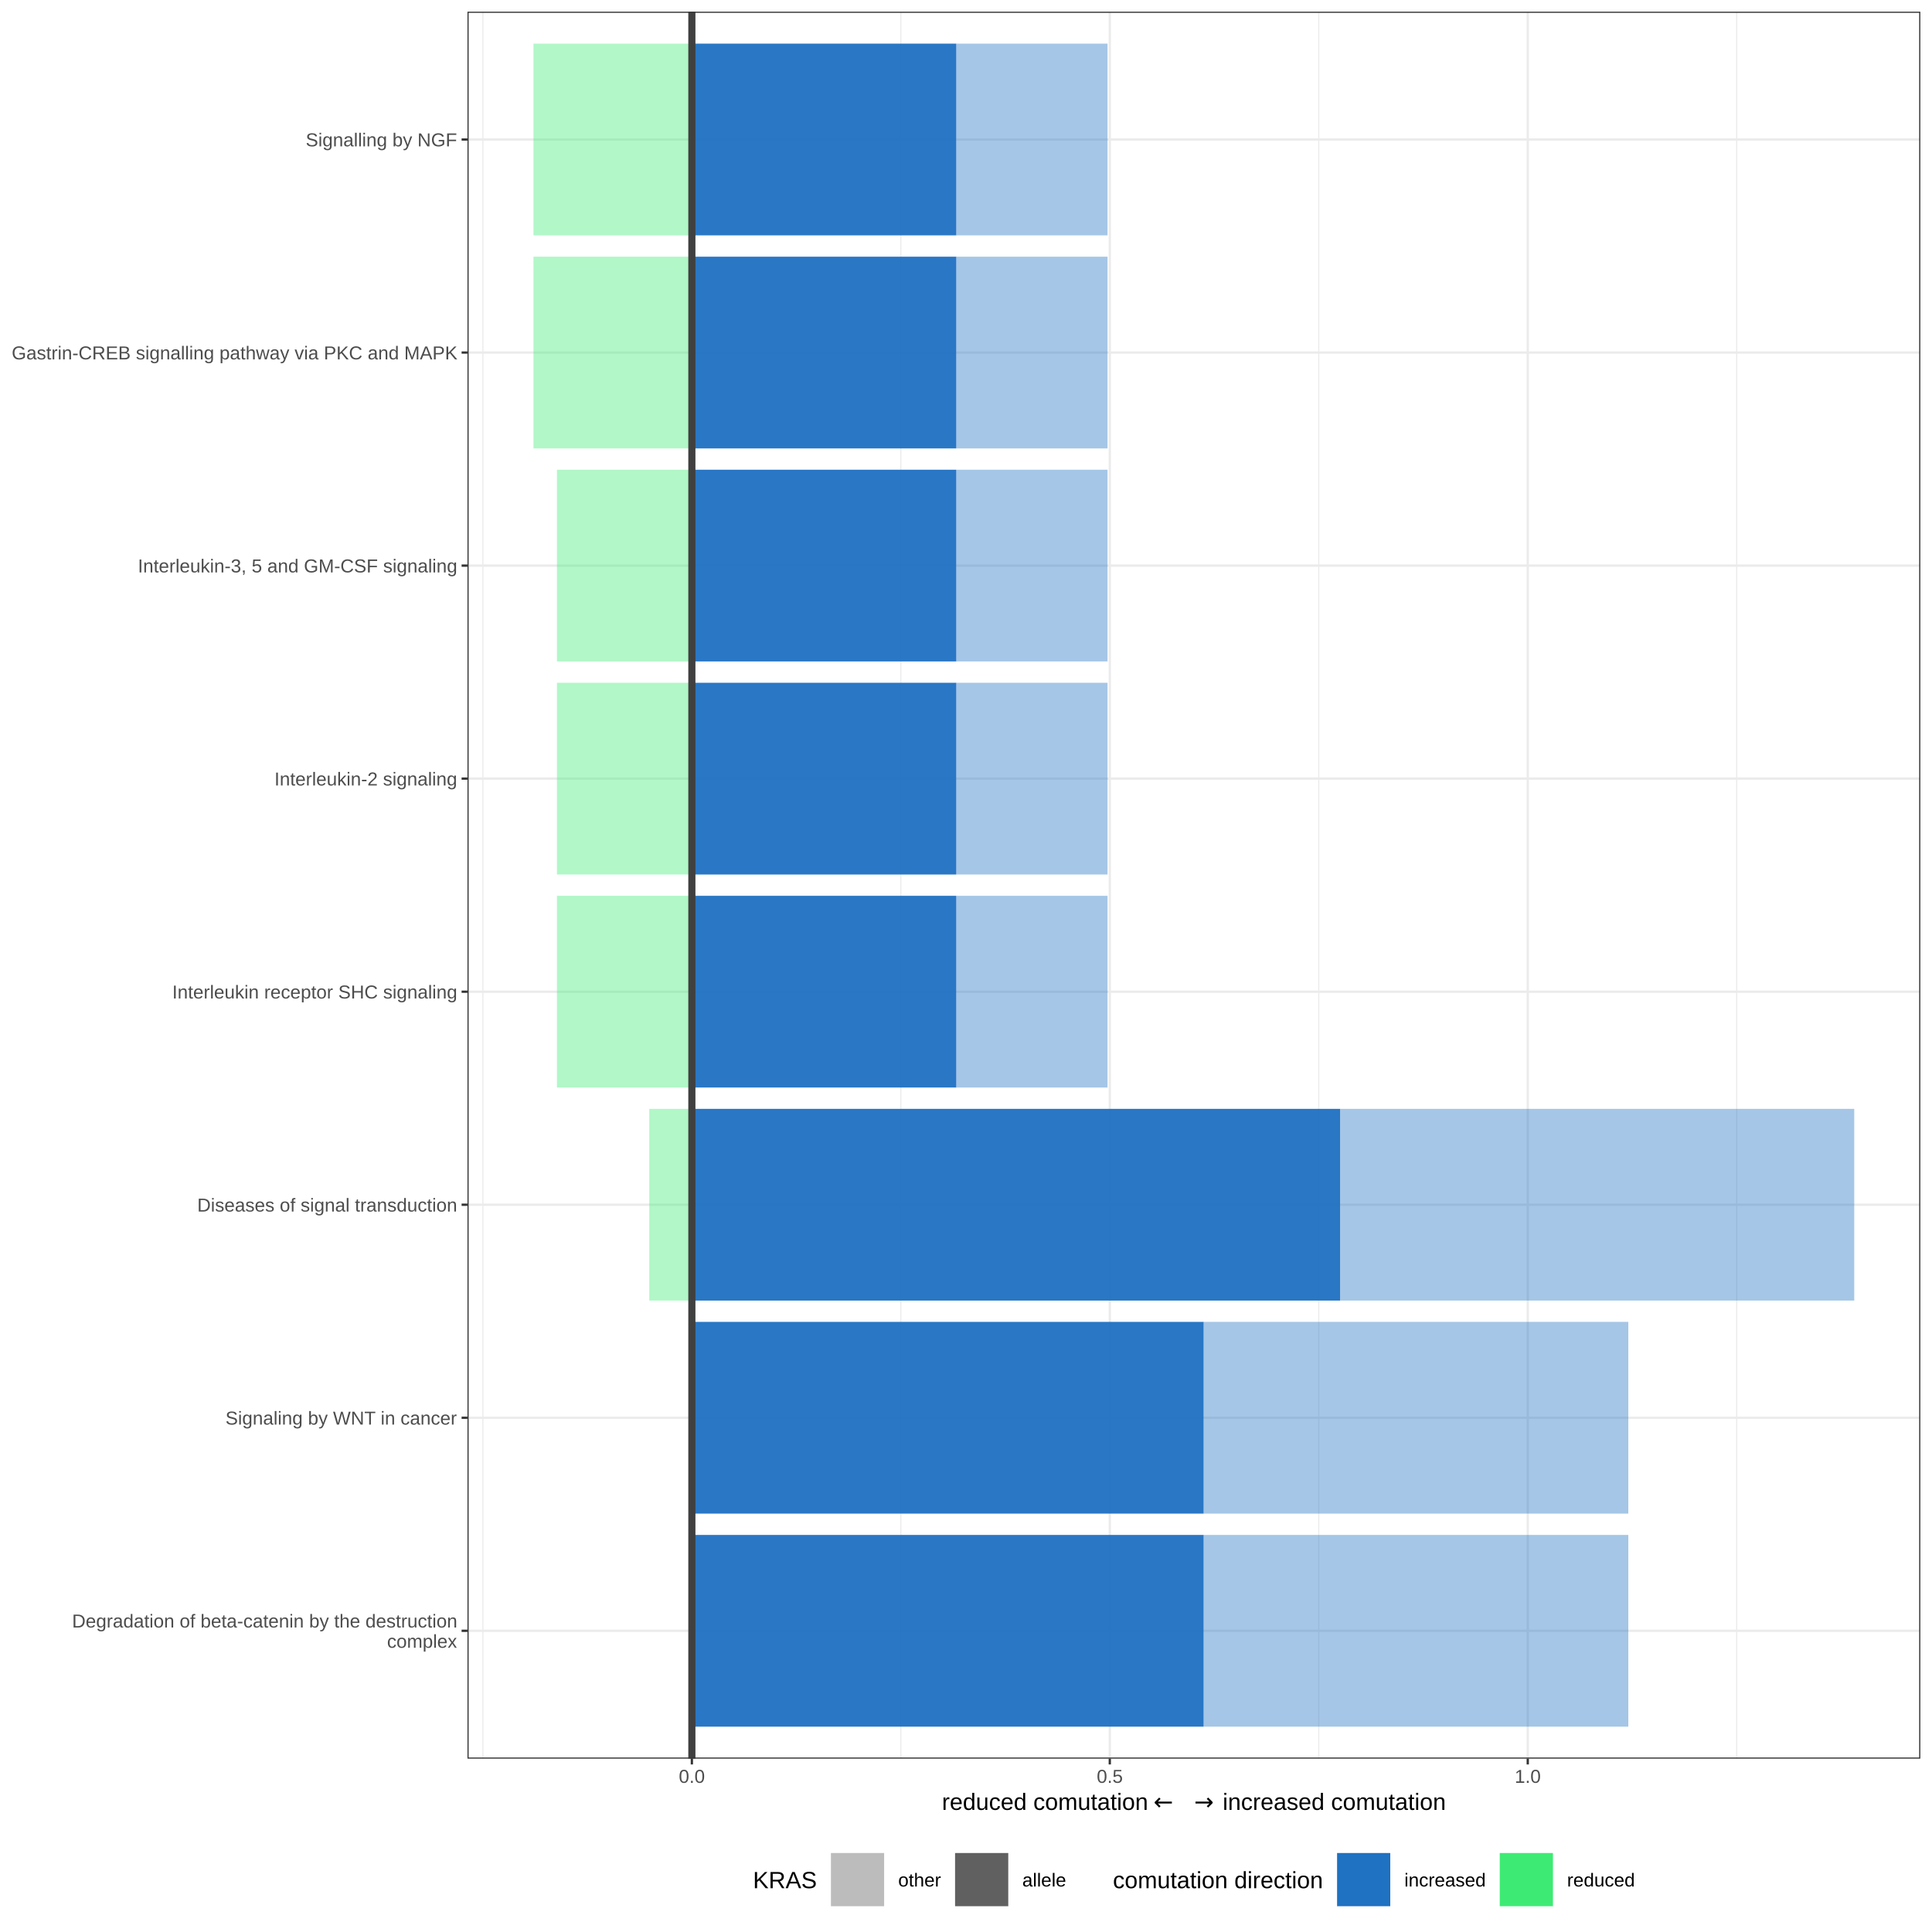
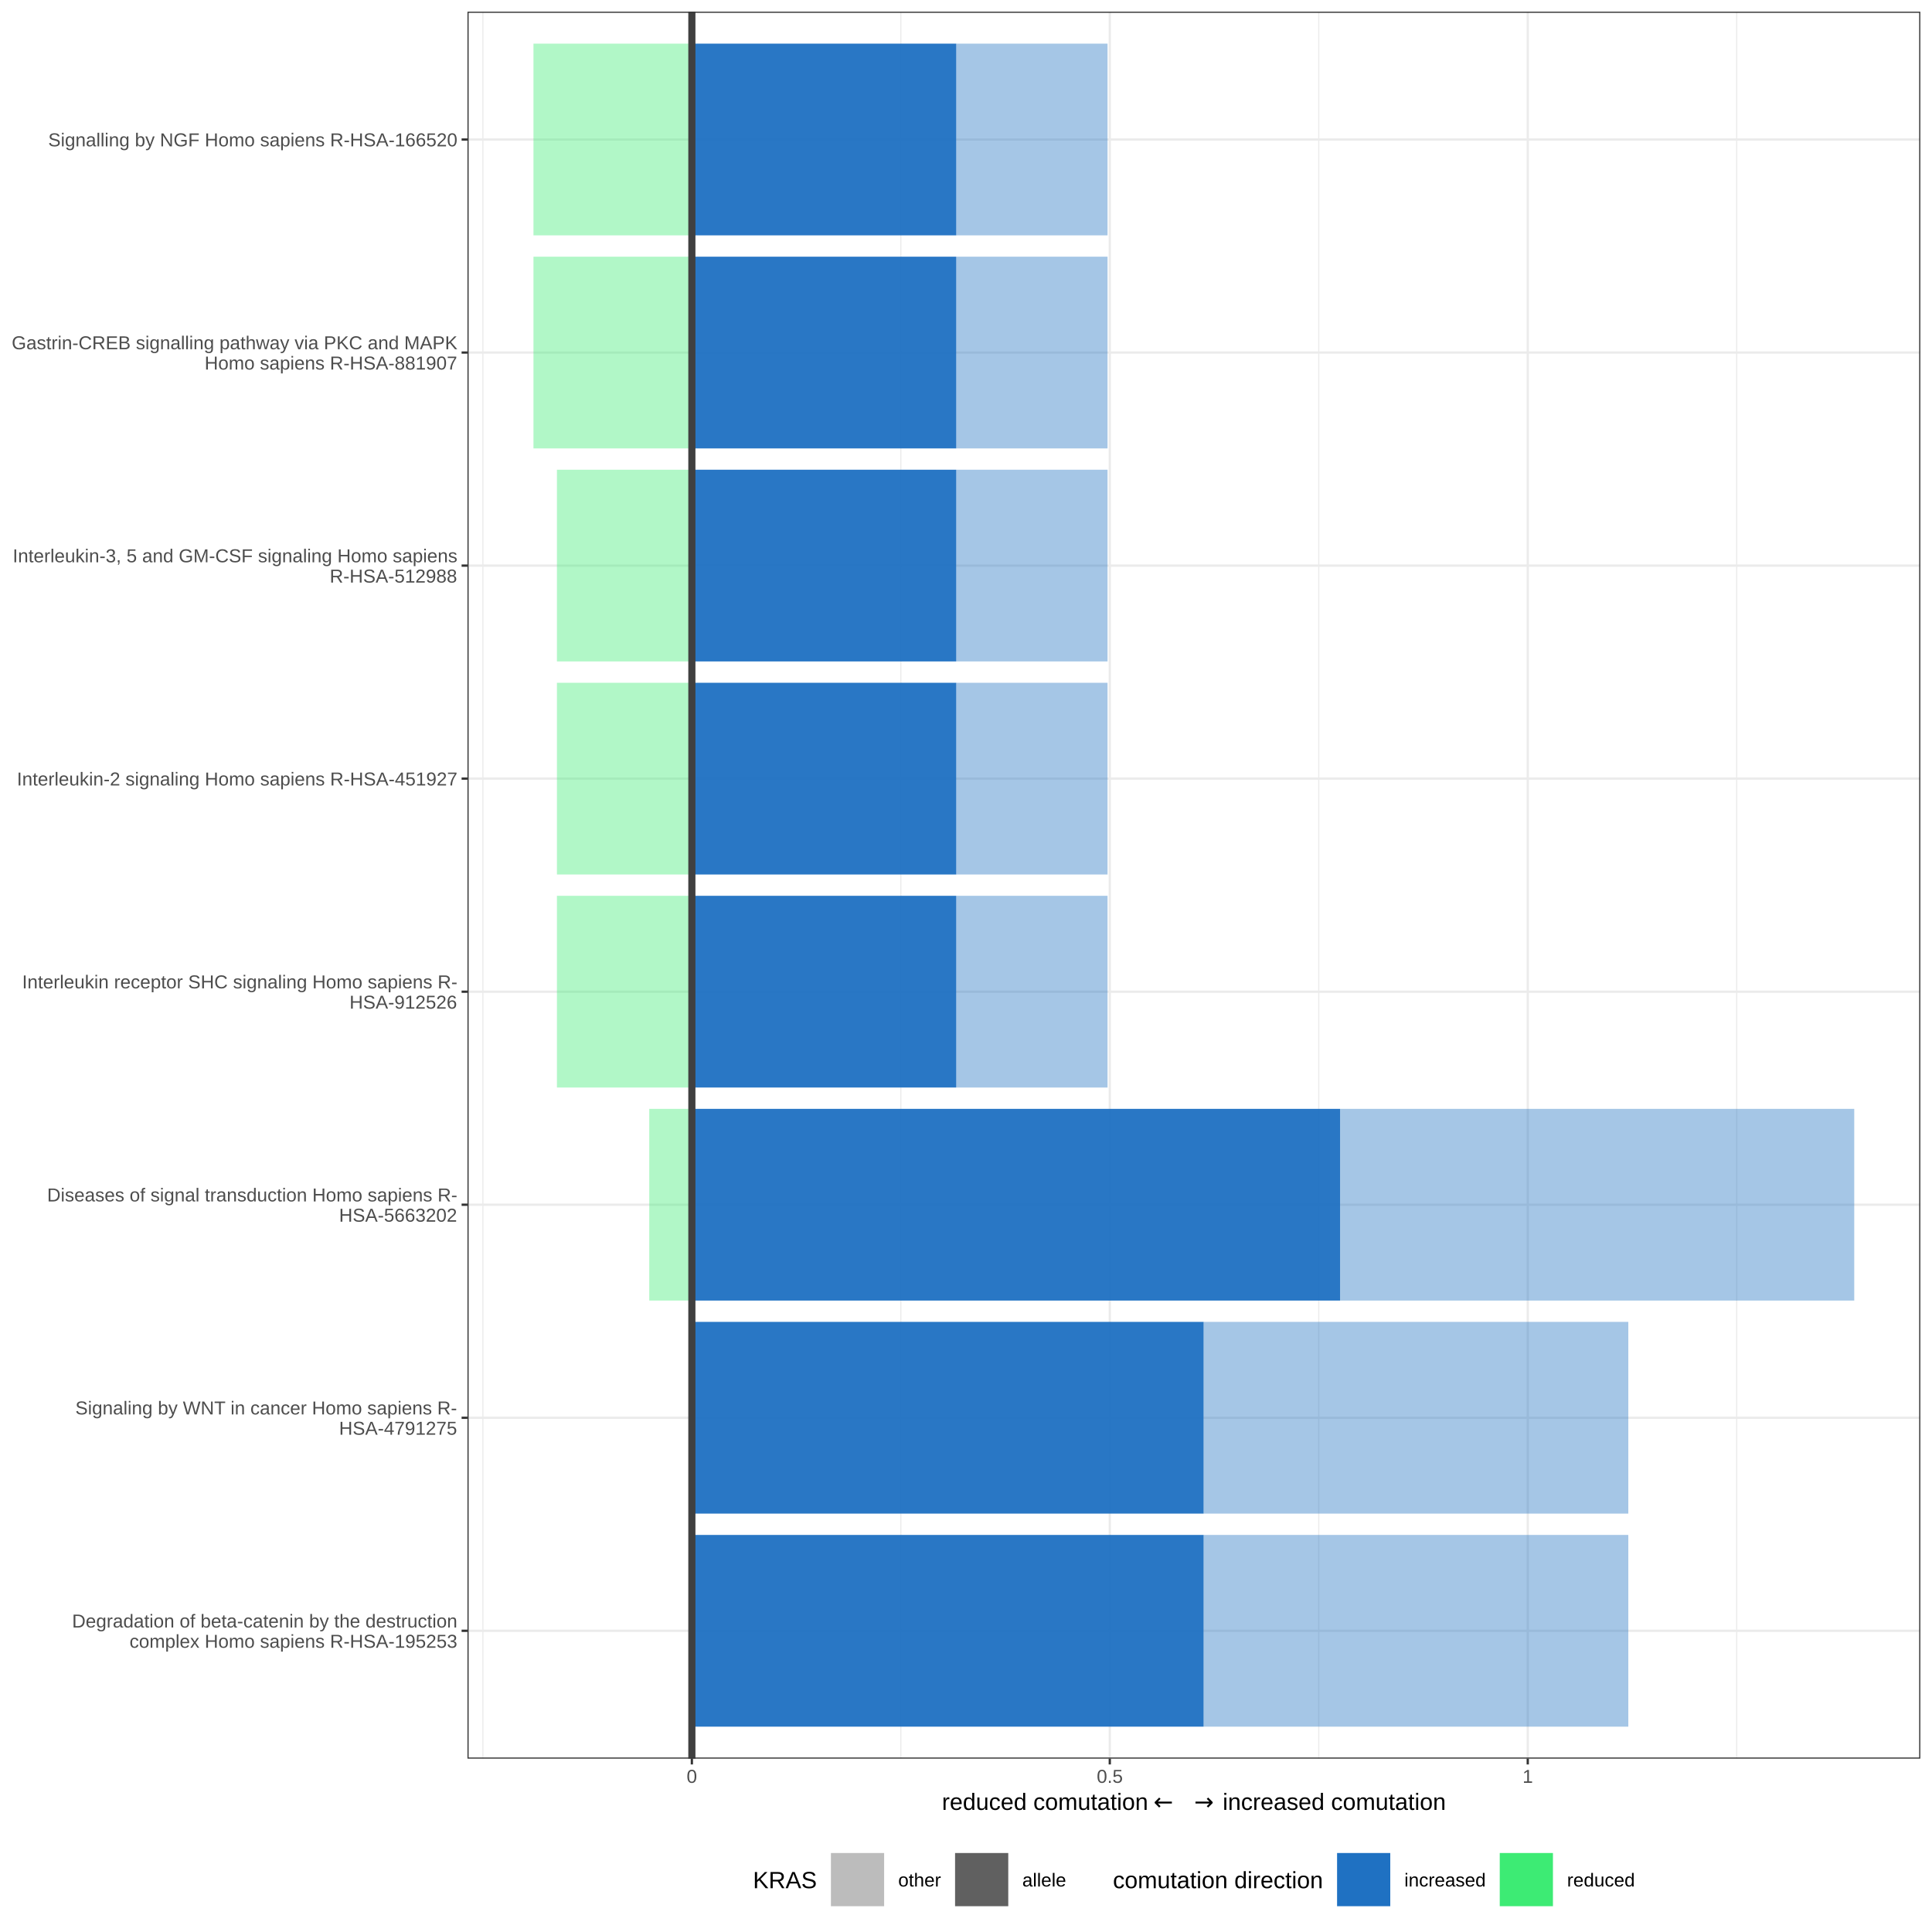
<svg xmlns="http://www.w3.org/2000/svg" viewBox="0 0 576.00 576.00">
  <defs>
    <style type="text/css">
    line, polyline, polygon, path, rect, circle {
      fill: none;
      stroke: #000000;
      stroke-linecap: round;
      stroke-linejoin: round;
      stroke-miterlimit: 10.00;
    }
  </style>
  </defs>
  <rect width="100%" height="100%" style="stroke: none; fill: #FFFFFF;" />
  <rect x="0.00" y="0.00" width="576.00" height="576.00" style="stroke-width: 0.68; stroke: #FFFFFF; fill: #FFFFFF;" />
  <defs>
    <clipPath id="cpMTM5LjM3fDU3Mi41MXw1MjQuMzF8My40OQ==">
      <rect x="139.37" y="3.49" width="433.15" height="520.82" />
    </clipPath>
  </defs>
  <rect x="139.37" y="3.49" width="433.15" height="520.82" style="stroke-width: 0.68; stroke: none; fill: #FFFFFF;" clip-path="url(#cpMTM5LjM3fDU3Mi41MXw1MjQuMzF8My40OQ==)" />
  <polyline points="143.97,524.31 143.97,3.49 " style="stroke-width: 0.34; stroke: #EBEBEB; stroke-linecap: butt;" clip-path="url(#cpMTM5LjM3fDU3Mi41MXw1MjQuMzF8My40OQ==)" />
  <polyline points="268.57,524.31 268.57,3.49 " style="stroke-width: 0.34; stroke: #EBEBEB; stroke-linecap: butt;" clip-path="url(#cpMTM5LjM3fDU3Mi41MXw1MjQuMzF8My40OQ==)" />
  <polyline points="393.17,524.31 393.17,3.49 " style="stroke-width: 0.34; stroke: #EBEBEB; stroke-linecap: butt;" clip-path="url(#cpMTM5LjM3fDU3Mi41MXw1MjQuMzF8My40OQ==)" />
  <polyline points="517.78,524.31 517.78,3.49 " style="stroke-width: 0.34; stroke: #EBEBEB; stroke-linecap: butt;" clip-path="url(#cpMTM5LjM3fDU3Mi41MXw1MjQuMzF8My40OQ==)" />
  <polyline points="139.37,486.20 572.51,486.20 " style="stroke-width: 0.68; stroke: #EBEBEB; stroke-linecap: butt;" clip-path="url(#cpMTM5LjM3fDU3Mi41MXw1MjQuMzF8My40OQ==)" />
  <polyline points="139.37,422.69 572.51,422.69 " style="stroke-width: 0.68; stroke: #EBEBEB; stroke-linecap: butt;" clip-path="url(#cpMTM5LjM3fDU3Mi41MXw1MjQuMzF8My40OQ==)" />
  <polyline points="139.37,359.17 572.51,359.17 " style="stroke-width: 0.68; stroke: #EBEBEB; stroke-linecap: butt;" clip-path="url(#cpMTM5LjM3fDU3Mi41MXw1MjQuMzF8My40OQ==)" />
  <polyline points="139.37,295.66 572.51,295.66 " style="stroke-width: 0.68; stroke: #EBEBEB; stroke-linecap: butt;" clip-path="url(#cpMTM5LjM3fDU3Mi41MXw1MjQuMzF8My40OQ==)" />
  <polyline points="139.37,232.14 572.51,232.14 " style="stroke-width: 0.68; stroke: #EBEBEB; stroke-linecap: butt;" clip-path="url(#cpMTM5LjM3fDU3Mi41MXw1MjQuMzF8My40OQ==)" />
  <polyline points="139.37,168.63 572.51,168.63 " style="stroke-width: 0.68; stroke: #EBEBEB; stroke-linecap: butt;" clip-path="url(#cpMTM5LjM3fDU3Mi41MXw1MjQuMzF8My40OQ==)" />
  <polyline points="139.37,105.11 572.51,105.11 " style="stroke-width: 0.68; stroke: #EBEBEB; stroke-linecap: butt;" clip-path="url(#cpMTM5LjM3fDU3Mi41MXw1MjQuMzF8My40OQ==)" />
  <polyline points="139.37,41.60 572.51,41.60 " style="stroke-width: 0.68; stroke: #EBEBEB; stroke-linecap: butt;" clip-path="url(#cpMTM5LjM3fDU3Mi41MXw1MjQuMzF8My40OQ==)" />
  <polyline points="206.27,524.31 206.27,3.49 " style="stroke-width: 0.68; stroke: #EBEBEB; stroke-linecap: butt;" clip-path="url(#cpMTM5LjM3fDU3Mi41MXw1MjQuMzF8My40OQ==)" />
  <polyline points="330.87,524.31 330.87,3.49 " style="stroke-width: 0.68; stroke: #EBEBEB; stroke-linecap: butt;" clip-path="url(#cpMTM5LjM3fDU3Mi41MXw1MjQuMzF8My40OQ==)" />
  <polyline points="455.48,524.31 455.48,3.49 " style="stroke-width: 0.68; stroke: #EBEBEB; stroke-linecap: butt;" clip-path="url(#cpMTM5LjM3fDU3Mi41MXw1MjQuMzF8My40OQ==)" />
+   <rect x="206.27" y="330.59" width="193.26" height="57.16" style="stroke-width: 1.07; stroke: none; stroke-linecap: square; stroke-linejoin: miter; fill: #1F71C2; fill-opacity: 0.95;" clip-path="url(#cpMTM5LjM3fDU3Mi41MXw1MjQuMzF8My40OQ==)" />
+   <rect x="206.27" y="330.59" width="0.00" height="57.16" style="stroke-width: 1.07; stroke: none; stroke-linecap: square; stroke-linejoin: miter; fill: #3DEB74; fill-opacity: 0.95;" clip-path="url(#cpMTM5LjM3fDU3Mi41MXw1MjQuMzF8My40OQ==)" />
+   <rect x="399.53" y="330.59" width="153.29" height="57.16" style="stroke-width: 1.07; stroke: none; stroke-linecap: square; stroke-linejoin: miter; fill: #1F71C2; fill-opacity: 0.40;" clip-path="url(#cpMTM5LjM3fDU3Mi41MXw1MjQuMzF8My40OQ==)" />
+   <rect x="193.57" y="330.59" width="12.70" height="57.16" style="stroke-width: 1.07; stroke: none; stroke-linecap: square; stroke-linejoin: miter; fill: #3DEB74; fill-opacity: 0.40;" clip-path="url(#cpMTM5LjM3fDU3Mi41MXw1MjQuMzF8My40OQ==)" />
+   <rect x="206.27" y="394.10" width="152.58" height="57.16" style="stroke-width: 1.07; stroke: none; stroke-linecap: square; stroke-linejoin: miter; fill: #1F71C2; fill-opacity: 0.95;" clip-path="url(#cpMTM5LjM3fDU3Mi41MXw1MjQuMzF8My40OQ==)" />
+   <rect x="206.27" y="394.10" width="0.00" height="57.16" style="stroke-width: 1.07; stroke: none; stroke-linecap: square; stroke-linejoin: miter; fill: #3DEB74; fill-opacity: 0.95;" clip-path="url(#cpMTM5LjM3fDU3Mi41MXw1MjQuMzF8My40OQ==)" />
+   <rect x="358.85" y="394.10" width="126.61" height="57.16" style="stroke-width: 1.07; stroke: none; stroke-linecap: square; stroke-linejoin: miter; fill: #1F71C2; fill-opacity: 0.40;" clip-path="url(#cpMTM5LjM3fDU3Mi41MXw1MjQuMzF8My40OQ==)" />
+   <rect x="206.27" y="394.10" width="0.00" height="57.16" style="stroke-width: 1.07; stroke: none; stroke-linecap: square; stroke-linejoin: miter; fill: #3DEB74; fill-opacity: 0.40;" clip-path="url(#cpMTM5LjM3fDU3Mi41MXw1MjQuMzF8My40OQ==)" />
+   <rect x="206.27" y="457.62" width="152.58" height="57.16" style="stroke-width: 1.07; stroke: none; stroke-linecap: square; stroke-linejoin: miter; fill: #1F71C2; fill-opacity: 0.95;" clip-path="url(#cpMTM5LjM3fDU3Mi41MXw1MjQuMzF8My40OQ==)" />
  <rect x="206.27" y="457.62" width="0.00" height="57.16" style="stroke-width: 1.07; stroke: none; stroke-linecap: square; stroke-linejoin: miter; fill: #3DEB74; fill-opacity: 0.95;" clip-path="url(#cpMTM5LjM3fDU3Mi41MXw1MjQuMzF8My40OQ==)" />
+   <rect x="358.85" y="457.62" width="126.61" height="57.16" style="stroke-width: 1.07; stroke: none; stroke-linecap: square; stroke-linejoin: miter; fill: #1F71C2; fill-opacity: 0.40;" clip-path="url(#cpMTM5LjM3fDU3Mi41MXw1MjQuMzF8My40OQ==)" />
  <rect x="206.27" y="457.62" width="0.00" height="57.16" style="stroke-width: 1.07; stroke: none; stroke-linecap: square; stroke-linejoin: miter; fill: #3DEB74; fill-opacity: 0.40;" clip-path="url(#cpMTM5LjM3fDU3Mi41MXw1MjQuMzF8My40OQ==)" />
-   <rect x="206.27" y="457.62" width="152.58" height="57.16" style="stroke-width: 1.07; stroke: none; stroke-linecap: square; stroke-linejoin: miter; fill: #1F71C2; fill-opacity: 0.95;" clip-path="url(#cpMTM5LjM3fDU3Mi41MXw1MjQuMzF8My40OQ==)" />
-   <rect x="193.57" y="330.59" width="12.70" height="57.16" style="stroke-width: 1.07; stroke: none; stroke-linecap: square; stroke-linejoin: miter; fill: #3DEB74; fill-opacity: 0.40;" clip-path="url(#cpMTM5LjM3fDU3Mi41MXw1MjQuMzF8My40OQ==)" />
-   <rect x="358.85" y="457.62" width="126.61" height="57.16" style="stroke-width: 1.07; stroke: none; stroke-linecap: square; stroke-linejoin: miter; fill: #1F71C2; fill-opacity: 0.40;" clip-path="url(#cpMTM5LjM3fDU3Mi41MXw1MjQuMzF8My40OQ==)" />
-   <rect x="206.27" y="394.10" width="0.00" height="57.16" style="stroke-width: 1.07; stroke: none; stroke-linecap: square; stroke-linejoin: miter; fill: #3DEB74; fill-opacity: 0.95;" clip-path="url(#cpMTM5LjM3fDU3Mi41MXw1MjQuMzF8My40OQ==)" />
-   <rect x="206.27" y="394.10" width="0.00" height="57.16" style="stroke-width: 1.07; stroke: none; stroke-linecap: square; stroke-linejoin: miter; fill: #3DEB74; fill-opacity: 0.40;" clip-path="url(#cpMTM5LjM3fDU3Mi41MXw1MjQuMzF8My40OQ==)" />
-   <rect x="206.27" y="394.10" width="152.58" height="57.16" style="stroke-width: 1.07; stroke: none; stroke-linecap: square; stroke-linejoin: miter; fill: #1F71C2; fill-opacity: 0.95;" clip-path="url(#cpMTM5LjM3fDU3Mi41MXw1MjQuMzF8My40OQ==)" />
-   <rect x="358.85" y="394.10" width="126.61" height="57.16" style="stroke-width: 1.07; stroke: none; stroke-linecap: square; stroke-linejoin: miter; fill: #1F71C2; fill-opacity: 0.40;" clip-path="url(#cpMTM5LjM3fDU3Mi41MXw1MjQuMzF8My40OQ==)" />
-   <rect x="206.27" y="330.59" width="0.00" height="57.16" style="stroke-width: 1.07; stroke: none; stroke-linecap: square; stroke-linejoin: miter; fill: #3DEB74; fill-opacity: 0.95;" clip-path="url(#cpMTM5LjM3fDU3Mi41MXw1MjQuMzF8My40OQ==)" />
-   <rect x="206.27" y="330.59" width="193.26" height="57.16" style="stroke-width: 1.07; stroke: none; stroke-linecap: square; stroke-linejoin: miter; fill: #1F71C2; fill-opacity: 0.95;" clip-path="url(#cpMTM5LjM3fDU3Mi41MXw1MjQuMzF8My40OQ==)" />
-   <rect x="399.53" y="330.59" width="153.29" height="57.16" style="stroke-width: 1.07; stroke: none; stroke-linecap: square; stroke-linejoin: miter; fill: #1F71C2; fill-opacity: 0.40;" clip-path="url(#cpMTM5LjM3fDU3Mi41MXw1MjQuMzF8My40OQ==)" />
+   <rect x="206.27" y="267.07" width="78.83" height="57.16" style="stroke-width: 1.07; stroke: none; stroke-linecap: square; stroke-linejoin: miter; fill: #1F71C2; fill-opacity: 0.95;" clip-path="url(#cpMTM5LjM3fDU3Mi41MXw1MjQuMzF8My40OQ==)" />
  <rect x="206.27" y="267.07" width="0.00" height="57.16" style="stroke-width: 1.07; stroke: none; stroke-linecap: square; stroke-linejoin: miter; fill: #3DEB74; fill-opacity: 0.95;" clip-path="url(#cpMTM5LjM3fDU3Mi41MXw1MjQuMzF8My40OQ==)" />
-   <rect x="206.27" y="267.07" width="78.83" height="57.16" style="stroke-width: 1.07; stroke: none; stroke-linecap: square; stroke-linejoin: miter; fill: #1F71C2; fill-opacity: 0.95;" clip-path="url(#cpMTM5LjM3fDU3Mi41MXw1MjQuMzF8My40OQ==)" />
  <rect x="285.10" y="267.07" width="45.10" height="57.16" style="stroke-width: 1.07; stroke: none; stroke-linecap: square; stroke-linejoin: miter; fill: #1F71C2; fill-opacity: 0.40;" clip-path="url(#cpMTM5LjM3fDU3Mi41MXw1MjQuMzF8My40OQ==)" />
  <rect x="166.04" y="267.07" width="40.23" height="57.16" style="stroke-width: 1.07; stroke: none; stroke-linecap: square; stroke-linejoin: miter; fill: #3DEB74; fill-opacity: 0.40;" clip-path="url(#cpMTM5LjM3fDU3Mi41MXw1MjQuMzF8My40OQ==)" />
+   <rect x="206.27" y="76.53" width="78.83" height="57.16" style="stroke-width: 1.07; stroke: none; stroke-linecap: square; stroke-linejoin: miter; fill: #1F71C2; fill-opacity: 0.95;" clip-path="url(#cpMTM5LjM3fDU3Mi41MXw1MjQuMzF8My40OQ==)" />
+   <rect x="206.27" y="76.53" width="0.00" height="57.16" style="stroke-width: 1.07; stroke: none; stroke-linecap: square; stroke-linejoin: miter; fill: #3DEB74; fill-opacity: 0.95;" clip-path="url(#cpMTM5LjM3fDU3Mi41MXw1MjQuMzF8My40OQ==)" />
+   <rect x="285.10" y="76.53" width="45.10" height="57.16" style="stroke-width: 1.07; stroke: none; stroke-linecap: square; stroke-linejoin: miter; fill: #1F71C2; fill-opacity: 0.40;" clip-path="url(#cpMTM5LjM3fDU3Mi41MXw1MjQuMzF8My40OQ==)" />
+   <rect x="159.05" y="76.53" width="47.22" height="57.16" style="stroke-width: 1.07; stroke: none; stroke-linecap: square; stroke-linejoin: miter; fill: #3DEB74; fill-opacity: 0.40;" clip-path="url(#cpMTM5LjM3fDU3Mi41MXw1MjQuMzF8My40OQ==)" />
+   <rect x="206.27" y="203.56" width="78.83" height="57.16" style="stroke-width: 1.07; stroke: none; stroke-linecap: square; stroke-linejoin: miter; fill: #1F71C2; fill-opacity: 0.95;" clip-path="url(#cpMTM5LjM3fDU3Mi41MXw1MjQuMzF8My40OQ==)" />
  <rect x="206.27" y="203.56" width="0.00" height="57.16" style="stroke-width: 1.07; stroke: none; stroke-linecap: square; stroke-linejoin: miter; fill: #3DEB74; fill-opacity: 0.95;" clip-path="url(#cpMTM5LjM3fDU3Mi41MXw1MjQuMzF8My40OQ==)" />
-   <rect x="206.27" y="203.56" width="78.83" height="57.16" style="stroke-width: 1.07; stroke: none; stroke-linecap: square; stroke-linejoin: miter; fill: #1F71C2; fill-opacity: 0.95;" clip-path="url(#cpMTM5LjM3fDU3Mi41MXw1MjQuMzF8My40OQ==)" />
  <rect x="285.10" y="203.56" width="45.10" height="57.16" style="stroke-width: 1.07; stroke: none; stroke-linecap: square; stroke-linejoin: miter; fill: #1F71C2; fill-opacity: 0.40;" clip-path="url(#cpMTM5LjM3fDU3Mi41MXw1MjQuMzF8My40OQ==)" />
  <rect x="166.04" y="203.56" width="40.23" height="57.16" style="stroke-width: 1.07; stroke: none; stroke-linecap: square; stroke-linejoin: miter; fill: #3DEB74; fill-opacity: 0.40;" clip-path="url(#cpMTM5LjM3fDU3Mi41MXw1MjQuMzF8My40OQ==)" />
+   <rect x="206.27" y="13.01" width="78.83" height="57.16" style="stroke-width: 1.07; stroke: none; stroke-linecap: square; stroke-linejoin: miter; fill: #1F71C2; fill-opacity: 0.95;" clip-path="url(#cpMTM5LjM3fDU3Mi41MXw1MjQuMzF8My40OQ==)" />
+   <rect x="206.27" y="13.01" width="0.00" height="57.16" style="stroke-width: 1.07; stroke: none; stroke-linecap: square; stroke-linejoin: miter; fill: #3DEB74; fill-opacity: 0.95;" clip-path="url(#cpMTM5LjM3fDU3Mi41MXw1MjQuMzF8My40OQ==)" />
+   <rect x="285.10" y="13.01" width="45.10" height="57.16" style="stroke-width: 1.07; stroke: none; stroke-linecap: square; stroke-linejoin: miter; fill: #1F71C2; fill-opacity: 0.40;" clip-path="url(#cpMTM5LjM3fDU3Mi41MXw1MjQuMzF8My40OQ==)" />
+   <rect x="159.05" y="13.01" width="47.22" height="57.16" style="stroke-width: 1.07; stroke: none; stroke-linecap: square; stroke-linejoin: miter; fill: #3DEB74; fill-opacity: 0.40;" clip-path="url(#cpMTM5LjM3fDU3Mi41MXw1MjQuMzF8My40OQ==)" />
+   <rect x="206.27" y="140.04" width="78.83" height="57.16" style="stroke-width: 1.07; stroke: none; stroke-linecap: square; stroke-linejoin: miter; fill: #1F71C2; fill-opacity: 0.95;" clip-path="url(#cpMTM5LjM3fDU3Mi41MXw1MjQuMzF8My40OQ==)" />
  <rect x="206.27" y="140.04" width="0.00" height="57.16" style="stroke-width: 1.07; stroke: none; stroke-linecap: square; stroke-linejoin: miter; fill: #3DEB74; fill-opacity: 0.95;" clip-path="url(#cpMTM5LjM3fDU3Mi41MXw1MjQuMzF8My40OQ==)" />
-   <rect x="206.27" y="140.04" width="78.83" height="57.16" style="stroke-width: 1.07; stroke: none; stroke-linecap: square; stroke-linejoin: miter; fill: #1F71C2; fill-opacity: 0.95;" clip-path="url(#cpMTM5LjM3fDU3Mi41MXw1MjQuMzF8My40OQ==)" />
  <rect x="285.10" y="140.04" width="45.10" height="57.16" style="stroke-width: 1.07; stroke: none; stroke-linecap: square; stroke-linejoin: miter; fill: #1F71C2; fill-opacity: 0.40;" clip-path="url(#cpMTM5LjM3fDU3Mi41MXw1MjQuMzF8My40OQ==)" />
  <rect x="166.04" y="140.04" width="40.23" height="57.16" style="stroke-width: 1.07; stroke: none; stroke-linecap: square; stroke-linejoin: miter; fill: #3DEB74; fill-opacity: 0.40;" clip-path="url(#cpMTM5LjM3fDU3Mi41MXw1MjQuMzF8My40OQ==)" />
-   <rect x="206.27" y="76.53" width="0.00" height="57.16" style="stroke-width: 1.07; stroke: none; stroke-linecap: square; stroke-linejoin: miter; fill: #3DEB74; fill-opacity: 0.95;" clip-path="url(#cpMTM5LjM3fDU3Mi41MXw1MjQuMzF8My40OQ==)" />
-   <rect x="206.27" y="76.53" width="78.83" height="57.16" style="stroke-width: 1.07; stroke: none; stroke-linecap: square; stroke-linejoin: miter; fill: #1F71C2; fill-opacity: 0.95;" clip-path="url(#cpMTM5LjM3fDU3Mi41MXw1MjQuMzF8My40OQ==)" />
-   <rect x="285.10" y="76.53" width="45.10" height="57.16" style="stroke-width: 1.07; stroke: none; stroke-linecap: square; stroke-linejoin: miter; fill: #1F71C2; fill-opacity: 0.40;" clip-path="url(#cpMTM5LjM3fDU3Mi41MXw1MjQuMzF8My40OQ==)" />
-   <rect x="159.05" y="76.53" width="47.22" height="57.16" style="stroke-width: 1.07; stroke: none; stroke-linecap: square; stroke-linejoin: miter; fill: #3DEB74; fill-opacity: 0.40;" clip-path="url(#cpMTM5LjM3fDU3Mi41MXw1MjQuMzF8My40OQ==)" />
-   <rect x="206.27" y="13.01" width="0.00" height="57.16" style="stroke-width: 1.07; stroke: none; stroke-linecap: square; stroke-linejoin: miter; fill: #3DEB74; fill-opacity: 0.95;" clip-path="url(#cpMTM5LjM3fDU3Mi41MXw1MjQuMzF8My40OQ==)" />
-   <rect x="206.27" y="13.01" width="78.83" height="57.16" style="stroke-width: 1.07; stroke: none; stroke-linecap: square; stroke-linejoin: miter; fill: #1F71C2; fill-opacity: 0.95;" clip-path="url(#cpMTM5LjM3fDU3Mi41MXw1MjQuMzF8My40OQ==)" />
-   <rect x="285.10" y="13.01" width="45.10" height="57.16" style="stroke-width: 1.07; stroke: none; stroke-linecap: square; stroke-linejoin: miter; fill: #1F71C2; fill-opacity: 0.40;" clip-path="url(#cpMTM5LjM3fDU3Mi41MXw1MjQuMzF8My40OQ==)" />
-   <rect x="159.05" y="13.01" width="47.22" height="57.16" style="stroke-width: 1.07; stroke: none; stroke-linecap: square; stroke-linejoin: miter; fill: #3DEB74; fill-opacity: 0.40;" clip-path="url(#cpMTM5LjM3fDU3Mi41MXw1MjQuMzF8My40OQ==)" />
  <line x1="206.27" y1="524.31" x2="206.27" y2="3.49" style="stroke-width: 2.13; stroke: #404040; stroke-linecap: butt;" clip-path="url(#cpMTM5LjM3fDU3Mi41MXw1MjQuMzF8My40OQ==)" />
  <rect x="139.37" y="3.49" width="433.15" height="520.82" style="stroke-width: 0.68; stroke: #333333;" clip-path="url(#cpMTM5LjM3fDU3Mi41MXw1MjQuMzF8My40OQ==)" />
  <defs>
    <clipPath id="cpMC4wMHw1NzYuMDB8NTc2LjAwfDAuMDA=">
      <rect x="0.00" y="0.00" width="576.00" height="576.00" />
    </clipPath>
  </defs>
  <g clip-path="url(#cpMC4wMHw1NzYuMDB8NTc2LjAwfDAuMDA=)">
    <text x="21.49" y="485.22" style="font-size: 5.60px; fill: #4D4D4D; font-family: Arial;" textLength="114.73px" lengthAdjust="spacingAndGlyphs">Degradation of beta-catenin by the destruction</text>
  </g>
  <g clip-path="url(#cpMC4wMHw1NzYuMDB8NTc2LjAwfDAuMDA=)">
-     <text x="115.40" y="491.26" style="font-size: 5.60px; fill: #4D4D4D; font-family: Arial;" textLength="20.83px" lengthAdjust="spacingAndGlyphs">complex</text>
+     <text x="38.62" y="491.26" style="font-size: 5.60px; fill: #4D4D4D; font-family: Arial;" textLength="97.61px" lengthAdjust="spacingAndGlyphs">complex Homo sapiens R-HSA-195253</text>
  </g>
  <g clip-path="url(#cpMC4wMHw1NzYuMDB8NTc2LjAwfDAuMDA=)">
-     <text x="67.22" y="424.72" style="font-size: 5.60px; fill: #4D4D4D; font-family: Arial;" textLength="69.01px" lengthAdjust="spacingAndGlyphs">Signaling by WNT in cancer</text>
+     <text x="22.46" y="421.70" style="font-size: 5.60px; fill: #4D4D4D; font-family: Arial;" textLength="113.77px" lengthAdjust="spacingAndGlyphs">Signaling by WNT in cancer Homo sapiens R-</text>
  </g>
  <g clip-path="url(#cpMC4wMHw1NzYuMDB8NTc2LjAwfDAuMDA=)">
-     <text x="58.81" y="361.21" style="font-size: 5.60px; fill: #4D4D4D; font-family: Arial;" textLength="77.41px" lengthAdjust="spacingAndGlyphs">Diseases of signal transduction</text>
+     <text x="101.09" y="427.75" style="font-size: 5.60px; fill: #4D4D4D; font-family: Arial;" textLength="35.13px" lengthAdjust="spacingAndGlyphs">HSA-4791275</text>
  </g>
  <g clip-path="url(#cpMC4wMHw1NzYuMDB8NTc2LjAwfDAuMDA=)">
-     <text x="51.36" y="297.69" style="font-size: 5.60px; fill: #4D4D4D; font-family: Arial;" textLength="84.87px" lengthAdjust="spacingAndGlyphs">Interleukin receptor SHC signaling</text>
+     <text x="14.05" y="358.19" style="font-size: 5.60px; fill: #4D4D4D; font-family: Arial;" textLength="122.17px" lengthAdjust="spacingAndGlyphs">Diseases of signal transduction Homo sapiens R-</text>
  </g>
  <g clip-path="url(#cpMC4wMHw1NzYuMDB8NTc2LjAwfDAuMDA=)">
-     <text x="81.82" y="234.18" style="font-size: 5.60px; fill: #4D4D4D; font-family: Arial;" textLength="54.41px" lengthAdjust="spacingAndGlyphs">Interleukin-2 signaling</text>
+     <text x="101.09" y="364.23" style="font-size: 5.60px; fill: #4D4D4D; font-family: Arial;" textLength="35.13px" lengthAdjust="spacingAndGlyphs">HSA-5663202</text>
  </g>
  <g clip-path="url(#cpMC4wMHw1NzYuMDB8NTc2LjAwfDAuMDA=)">
-     <text x="41.10" y="170.66" style="font-size: 5.60px; fill: #4D4D4D; font-family: Arial;" textLength="95.13px" lengthAdjust="spacingAndGlyphs">Interleukin-3, 5 and GM-CSF signaling</text>
+     <text x="6.60" y="294.67" style="font-size: 5.60px; fill: #4D4D4D; font-family: Arial;" textLength="129.63px" lengthAdjust="spacingAndGlyphs">Interleukin receptor SHC signaling Homo sapiens R-</text>
  </g>
  <g clip-path="url(#cpMC4wMHw1NzYuMDB8NTc2LjAwfDAuMDA=)">
-     <text x="3.49" y="107.15" style="font-size: 5.60px; fill: #4D4D4D; font-family: Arial;" textLength="132.74px" lengthAdjust="spacingAndGlyphs">Gastrin-CREB signalling pathway via PKC and MAPK</text>
+     <text x="104.20" y="300.72" style="font-size: 5.60px; fill: #4D4D4D; font-family: Arial;" textLength="32.02px" lengthAdjust="spacingAndGlyphs">HSA-912526</text>
  </g>
  <g clip-path="url(#cpMC4wMHw1NzYuMDB8NTc2LjAwfDAuMDA=)">
-     <text x="91.15" y="43.63" style="font-size: 5.60px; fill: #4D4D4D; font-family: Arial;" textLength="45.07px" lengthAdjust="spacingAndGlyphs">Signalling by NGF</text>
+     <text x="5.04" y="234.18" style="font-size: 5.60px; fill: #4D4D4D; font-family: Arial;" textLength="131.19px" lengthAdjust="spacingAndGlyphs">Interleukin-2 signaling Homo sapiens R-HSA-451927</text>
+   </g>
+   <g clip-path="url(#cpMC4wMHw1NzYuMDB8NTc2LjAwfDAuMDA=)">
+     <text x="3.79" y="167.64" style="font-size: 5.60px; fill: #4D4D4D; font-family: Arial;" textLength="132.43px" lengthAdjust="spacingAndGlyphs">Interleukin-3, 5 and GM-CSF signaling Homo sapiens</text>
+   </g>
+   <g clip-path="url(#cpMC4wMHw1NzYuMDB8NTc2LjAwfDAuMDA=)">
+     <text x="98.30" y="173.69" style="font-size: 5.60px; fill: #4D4D4D; font-family: Arial;" textLength="37.93px" lengthAdjust="spacingAndGlyphs">R-HSA-512988</text>
+   </g>
+   <g clip-path="url(#cpMC4wMHw1NzYuMDB8NTc2LjAwfDAuMDA=)">
+     <text x="3.49" y="104.13" style="font-size: 5.60px; fill: #4D4D4D; font-family: Arial;" textLength="132.74px" lengthAdjust="spacingAndGlyphs">Gastrin-CREB signalling pathway via PKC and MAPK</text>
+   </g>
+   <g clip-path="url(#cpMC4wMHw1NzYuMDB8NTc2LjAwfDAuMDA=)">
+     <text x="61.00" y="110.17" style="font-size: 5.60px; fill: #4D4D4D; font-family: Arial;" textLength="75.23px" lengthAdjust="spacingAndGlyphs">Homo sapiens R-HSA-881907</text>
+   </g>
+   <g clip-path="url(#cpMC4wMHw1NzYuMDB8NTc2LjAwfDAuMDA=)">
+     <text x="14.37" y="43.63" style="font-size: 5.60px; fill: #4D4D4D; font-family: Arial;" textLength="121.86px" lengthAdjust="spacingAndGlyphs">Signalling by NGF Homo sapiens R-HSA-166520</text>
  </g>
  <polyline points="137.62,486.20 139.37,486.20 " style="stroke-width: 0.68; stroke: #333333; stroke-linecap: butt;" clip-path="url(#cpMC4wMHw1NzYuMDB8NTc2LjAwfDAuMDA=)" />
  <polyline points="137.62,422.69 139.37,422.69 " style="stroke-width: 0.68; stroke: #333333; stroke-linecap: butt;" clip-path="url(#cpMC4wMHw1NzYuMDB8NTc2LjAwfDAuMDA=)" />
  <polyline points="137.62,359.17 139.37,359.17 " style="stroke-width: 0.68; stroke: #333333; stroke-linecap: butt;" clip-path="url(#cpMC4wMHw1NzYuMDB8NTc2LjAwfDAuMDA=)" />
  <polyline points="137.62,295.66 139.37,295.66 " style="stroke-width: 0.68; stroke: #333333; stroke-linecap: butt;" clip-path="url(#cpMC4wMHw1NzYuMDB8NTc2LjAwfDAuMDA=)" />
  <polyline points="137.62,232.14 139.37,232.14 " style="stroke-width: 0.68; stroke: #333333; stroke-linecap: butt;" clip-path="url(#cpMC4wMHw1NzYuMDB8NTc2LjAwfDAuMDA=)" />
  <polyline points="137.62,168.63 139.37,168.63 " style="stroke-width: 0.68; stroke: #333333; stroke-linecap: butt;" clip-path="url(#cpMC4wMHw1NzYuMDB8NTc2LjAwfDAuMDA=)" />
  <polyline points="137.62,105.11 139.37,105.11 " style="stroke-width: 0.68; stroke: #333333; stroke-linecap: butt;" clip-path="url(#cpMC4wMHw1NzYuMDB8NTc2LjAwfDAuMDA=)" />
  <polyline points="137.62,41.60 139.37,41.60 " style="stroke-width: 0.68; stroke: #333333; stroke-linecap: butt;" clip-path="url(#cpMC4wMHw1NzYuMDB8NTc2LjAwfDAuMDA=)" />
  <polyline points="206.27,526.05 206.27,524.31 " style="stroke-width: 0.68; stroke: #333333; stroke-linecap: butt;" clip-path="url(#cpMC4wMHw1NzYuMDB8NTc2LjAwfDAuMDA=)" />
  <polyline points="330.87,526.05 330.87,524.31 " style="stroke-width: 0.68; stroke: #333333; stroke-linecap: butt;" clip-path="url(#cpMC4wMHw1NzYuMDB8NTc2LjAwfDAuMDA=)" />
  <polyline points="455.48,526.05 455.48,524.31 " style="stroke-width: 0.68; stroke: #333333; stroke-linecap: butt;" clip-path="url(#cpMC4wMHw1NzYuMDB8NTc2LjAwfDAuMDA=)" />
  <g clip-path="url(#cpMC4wMHw1NzYuMDB8NTc2LjAwfDAuMDA=)">
-     <text x="202.38" y="531.53" style="font-size: 5.60px; fill: #4D4D4D; font-family: Arial;" textLength="7.78px" lengthAdjust="spacingAndGlyphs">0.0</text>
+     <text x="204.71" y="531.53" style="font-size: 5.60px; fill: #4D4D4D; font-family: Arial;" textLength="3.11px" lengthAdjust="spacingAndGlyphs">0</text>
  </g>
  <g clip-path="url(#cpMC4wMHw1NzYuMDB8NTc2LjAwfDAuMDA=)">
    <text x="326.99" y="531.53" style="font-size: 5.60px; fill: #4D4D4D; font-family: Arial;" textLength="7.78px" lengthAdjust="spacingAndGlyphs">0.5</text>
  </g>
  <g clip-path="url(#cpMC4wMHw1NzYuMDB8NTc2LjAwfDAuMDA=)">
-     <text x="451.59" y="531.53" style="font-size: 5.60px; fill: #4D4D4D; font-family: Arial;" textLength="7.78px" lengthAdjust="spacingAndGlyphs">1.0</text>
+     <text x="453.92" y="531.53" style="font-size: 5.60px; fill: #4D4D4D; font-family: Arial;" textLength="3.11px" lengthAdjust="spacingAndGlyphs">1</text>
  </g>
  <g clip-path="url(#cpMC4wMHw1NzYuMDB8NTc2LjAwfDAuMDA=)">
    <text x="280.82" y="539.60" style="font-size: 7.00px; font-family: Arial;" textLength="61.47px" lengthAdjust="spacingAndGlyphs">reduced comutation</text>
  </g>
  <g clip-path="url(#cpMC4wMHw1NzYuMDB8NTc2LjAwfDAuMDA=)">
    <text x="343.91" y="539.60" style="font-size: 7.00px; font-family: Standard Symbols L;" textLength="6.91px" lengthAdjust="spacingAndGlyphs">←</text>
  </g>
  <g clip-path="url(#cpMC4wMHw1NzYuMDB8NTc2LjAwfDAuMDA=)">
    <text x="352.44" y="539.60" style="font-size: 7.00px; font-family: Arial;" textLength="1.95px" lengthAdjust="spacingAndGlyphs"> </text>
  </g>
  <g clip-path="url(#cpMC4wMHw1NzYuMDB8NTc2LjAwfDAuMDA=)">
    <text x="356.01" y="539.60" style="font-size: 7.00px; font-family: Standard Symbols L;" textLength="6.91px" lengthAdjust="spacingAndGlyphs">→</text>
  </g>
  <g clip-path="url(#cpMC4wMHw1NzYuMDB8NTc2LjAwfDAuMDA=)">
    <text x="364.53" y="539.60" style="font-size: 7.00px; font-family: Arial;" textLength="66.53px" lengthAdjust="spacingAndGlyphs">increased comutation</text>
  </g>
  <rect x="220.99" y="548.26" width="100.35" height="24.25" style="stroke-width: 0.68; stroke: none; fill: #FFFFFF;" clip-path="url(#cpMC4wMHw1NzYuMDB8NTc2LjAwfDAuMDA=)" />
  <g clip-path="url(#cpMC4wMHw1NzYuMDB8NTc2LjAwfDAuMDA=)">
    <text x="224.48" y="562.94" style="font-size: 7.00px; font-family: Arial;" textLength="19.06px" lengthAdjust="spacingAndGlyphs">KRAS</text>
  </g>
  <rect x="247.03" y="551.75" width="17.28" height="17.28" style="stroke-width: 0.68; stroke: none; fill: #FFFFFF;" clip-path="url(#cpMC4wMHw1NzYuMDB8NTc2LjAwfDAuMDA=)" />
  <rect x="247.73" y="552.45" width="15.86" height="15.86" style="stroke-width: 1.07; stroke: none; stroke-linecap: square; stroke-linejoin: miter; fill: #595959; fill-opacity: 0.40;" clip-path="url(#cpMC4wMHw1NzYuMDB8NTc2LjAwfDAuMDA=)" />
  <rect x="284.03" y="551.75" width="17.28" height="17.28" style="stroke-width: 0.68; stroke: none; fill: #FFFFFF;" clip-path="url(#cpMC4wMHw1NzYuMDB8NTc2LjAwfDAuMDA=)" />
  <rect x="284.74" y="552.45" width="15.86" height="15.86" style="stroke-width: 1.07; stroke: none; stroke-linecap: square; stroke-linejoin: miter; fill: #595959; fill-opacity: 0.95;" clip-path="url(#cpMC4wMHw1NzYuMDB8NTc2LjAwfDAuMDA=)" />
  <g clip-path="url(#cpMC4wMHw1NzYuMDB8NTc2LjAwfDAuMDA=)">
    <text x="267.79" y="562.43" style="font-size: 5.60px; font-family: Arial;" textLength="12.75px" lengthAdjust="spacingAndGlyphs">other</text>
  </g>
  <g clip-path="url(#cpMC4wMHw1NzYuMDB8NTc2LjAwfDAuMDA=)">
    <text x="304.79" y="562.43" style="font-size: 5.60px; font-family: Arial;" textLength="13.06px" lengthAdjust="spacingAndGlyphs">allele</text>
  </g>
  <rect x="328.31" y="548.26" width="162.58" height="24.25" style="stroke-width: 0.68; stroke: none; fill: #FFFFFF;" clip-path="url(#cpMC4wMHw1NzYuMDB8NTc2LjAwfDAuMDA=)" />
  <g clip-path="url(#cpMC4wMHw1NzYuMDB8NTc2LjAwfDAuMDA=)">
    <text x="331.80" y="562.94" style="font-size: 7.00px; font-family: Arial;" textLength="62.64px" lengthAdjust="spacingAndGlyphs">comutation direction</text>
  </g>
  <rect x="397.92" y="551.75" width="17.28" height="17.28" style="stroke-width: 0.68; stroke: none; fill: #FFFFFF;" clip-path="url(#cpMC4wMHw1NzYuMDB8NTc2LjAwfDAuMDA=)" />
  <rect x="398.63" y="552.45" width="15.86" height="15.86" style="stroke-width: 1.07; stroke: none; stroke-linecap: square; stroke-linejoin: miter; fill: #1F71C2;" clip-path="url(#cpMC4wMHw1NzYuMDB8NTc2LjAwfDAuMDA=)" />
  <rect x="446.42" y="551.75" width="17.28" height="17.28" style="stroke-width: 0.68; stroke: none; fill: #FFFFFF;" clip-path="url(#cpMC4wMHw1NzYuMDB8NTc2LjAwfDAuMDA=)" />
  <rect x="447.13" y="552.45" width="15.86" height="15.86" style="stroke-width: 1.07; stroke: none; stroke-linecap: square; stroke-linejoin: miter; fill: #3DEB74;" clip-path="url(#cpMC4wMHw1NzYuMDB8NTc2LjAwfDAuMDA=)" />
  <g clip-path="url(#cpMC4wMHw1NzYuMDB8NTc2LjAwfDAuMDA=)">
    <text x="418.69" y="562.43" style="font-size: 5.60px; font-family: Arial;" textLength="24.25px" lengthAdjust="spacingAndGlyphs">increased</text>
  </g>
  <g clip-path="url(#cpMC4wMHw1NzYuMDB8NTc2LjAwfDAuMDA=)">
    <text x="467.19" y="562.43" style="font-size: 5.60px; font-family: Arial;" textLength="20.21px" lengthAdjust="spacingAndGlyphs">reduced</text>
  </g>
</svg>
